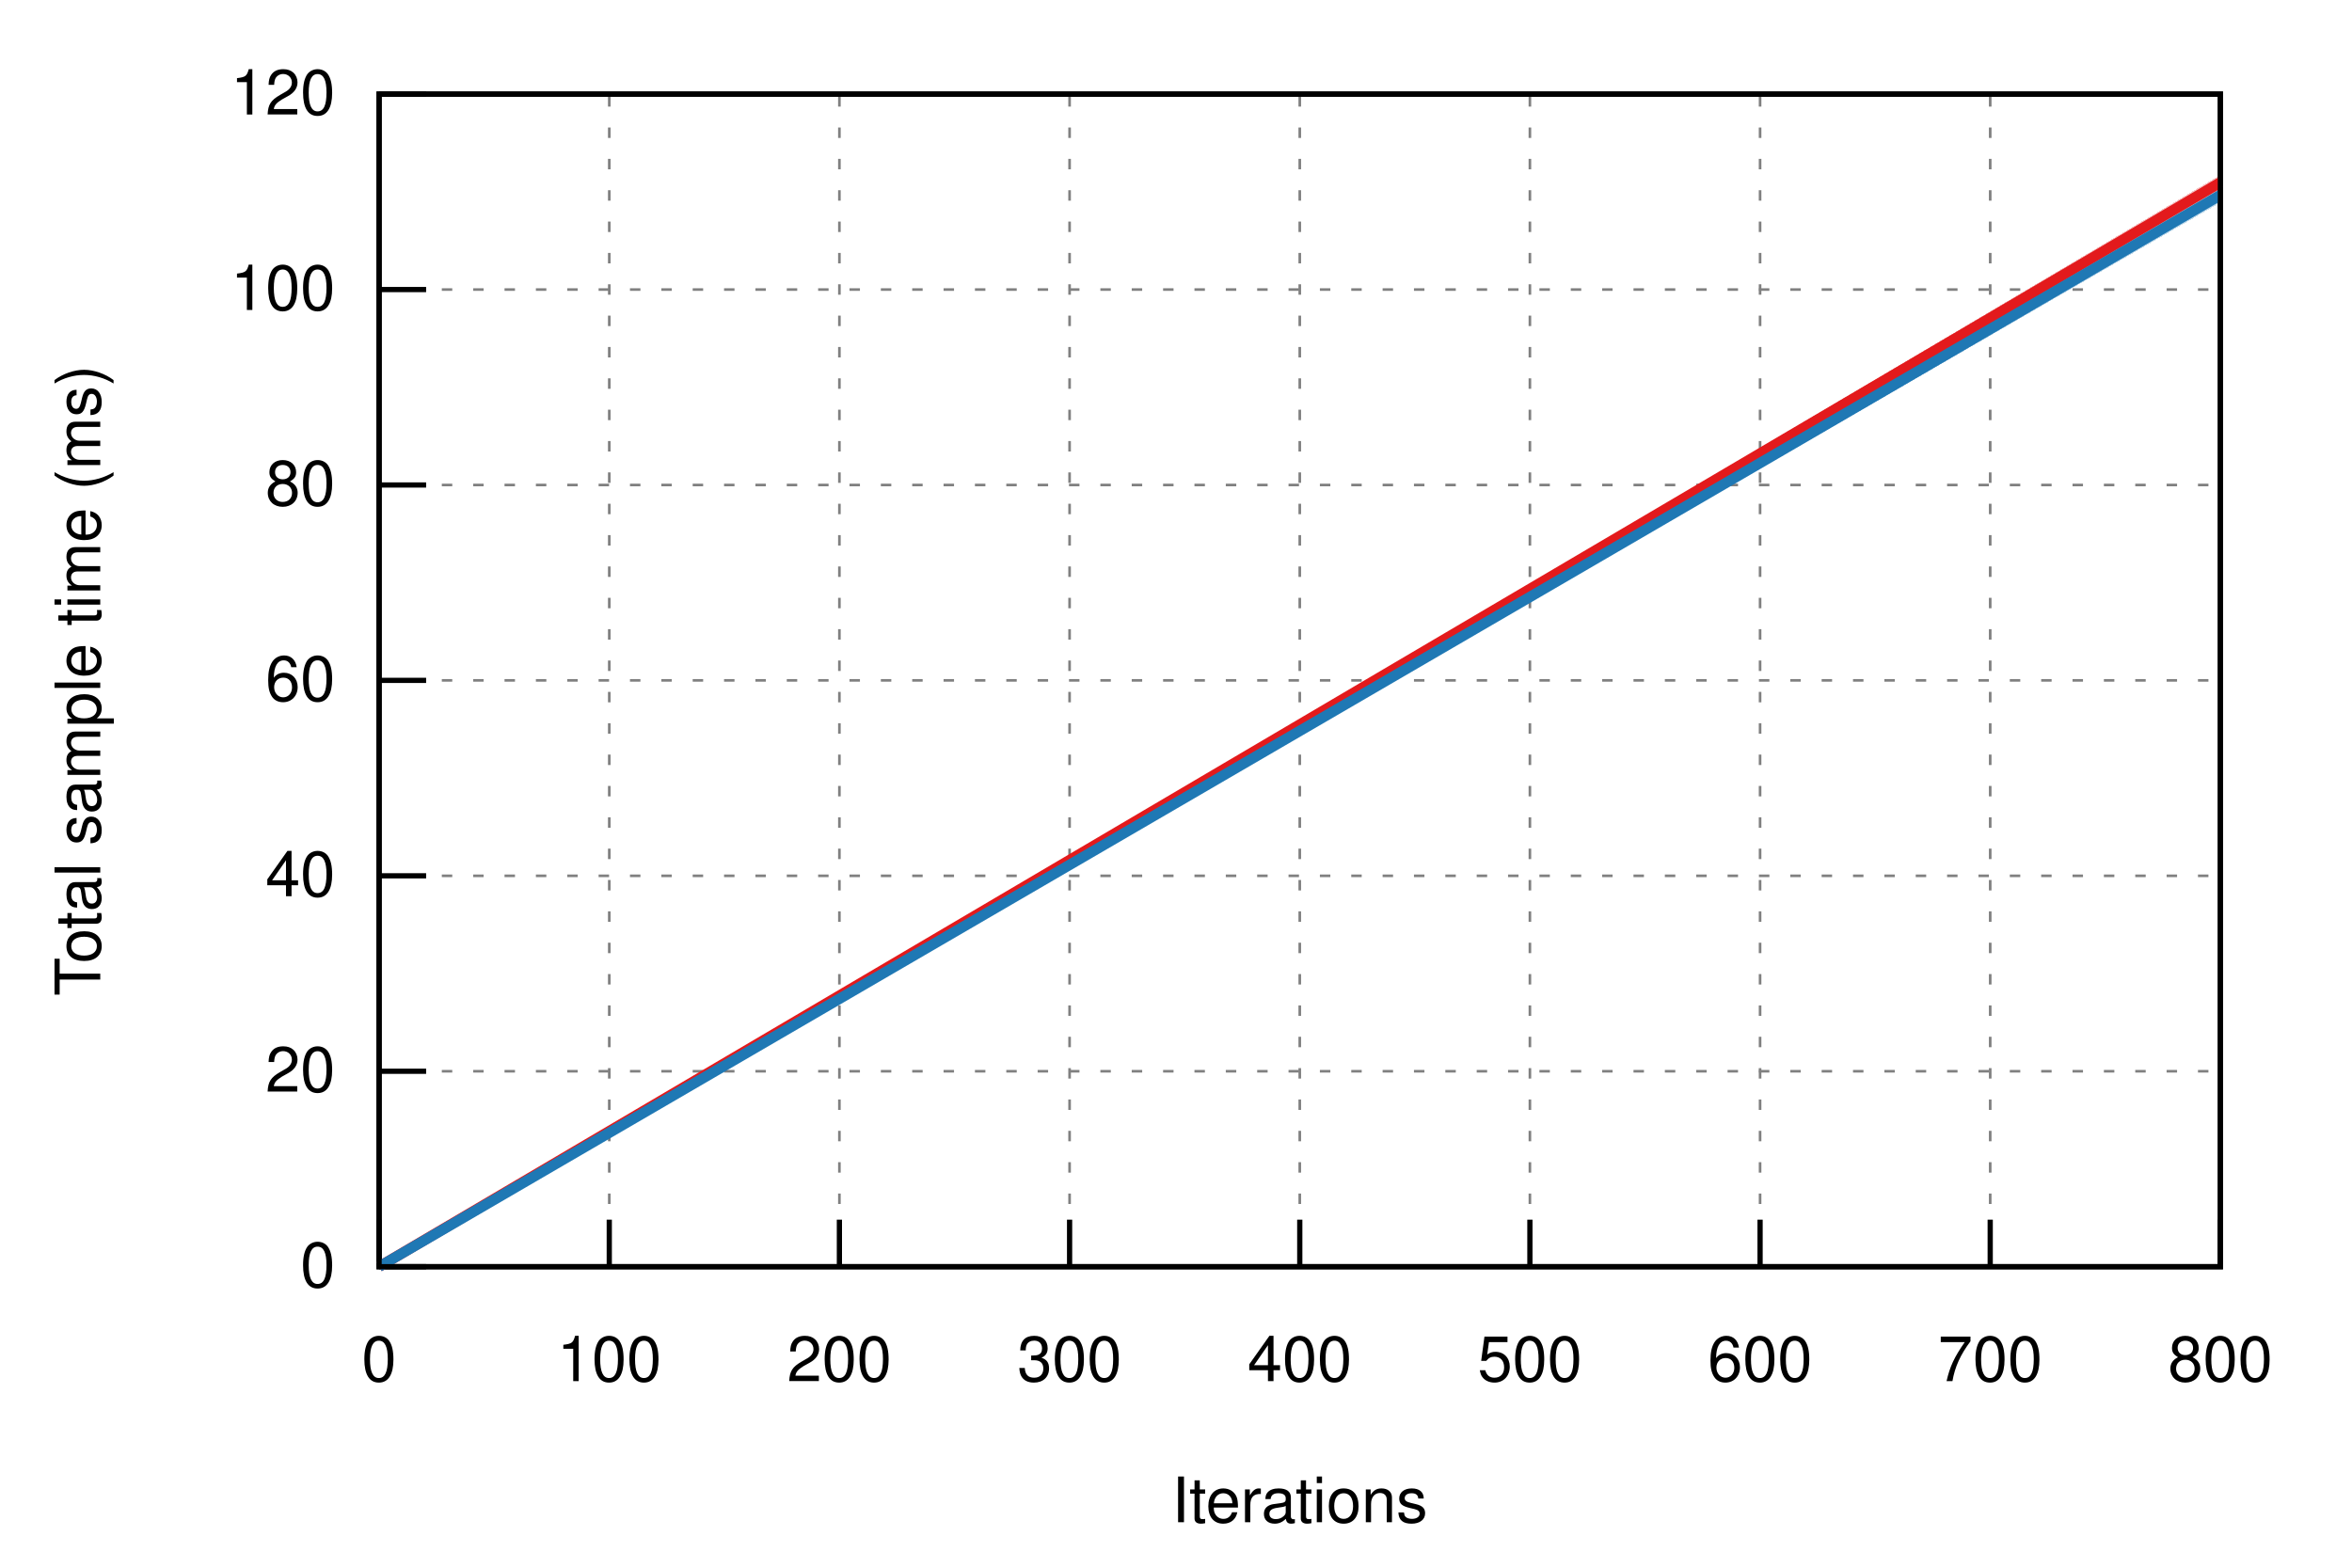
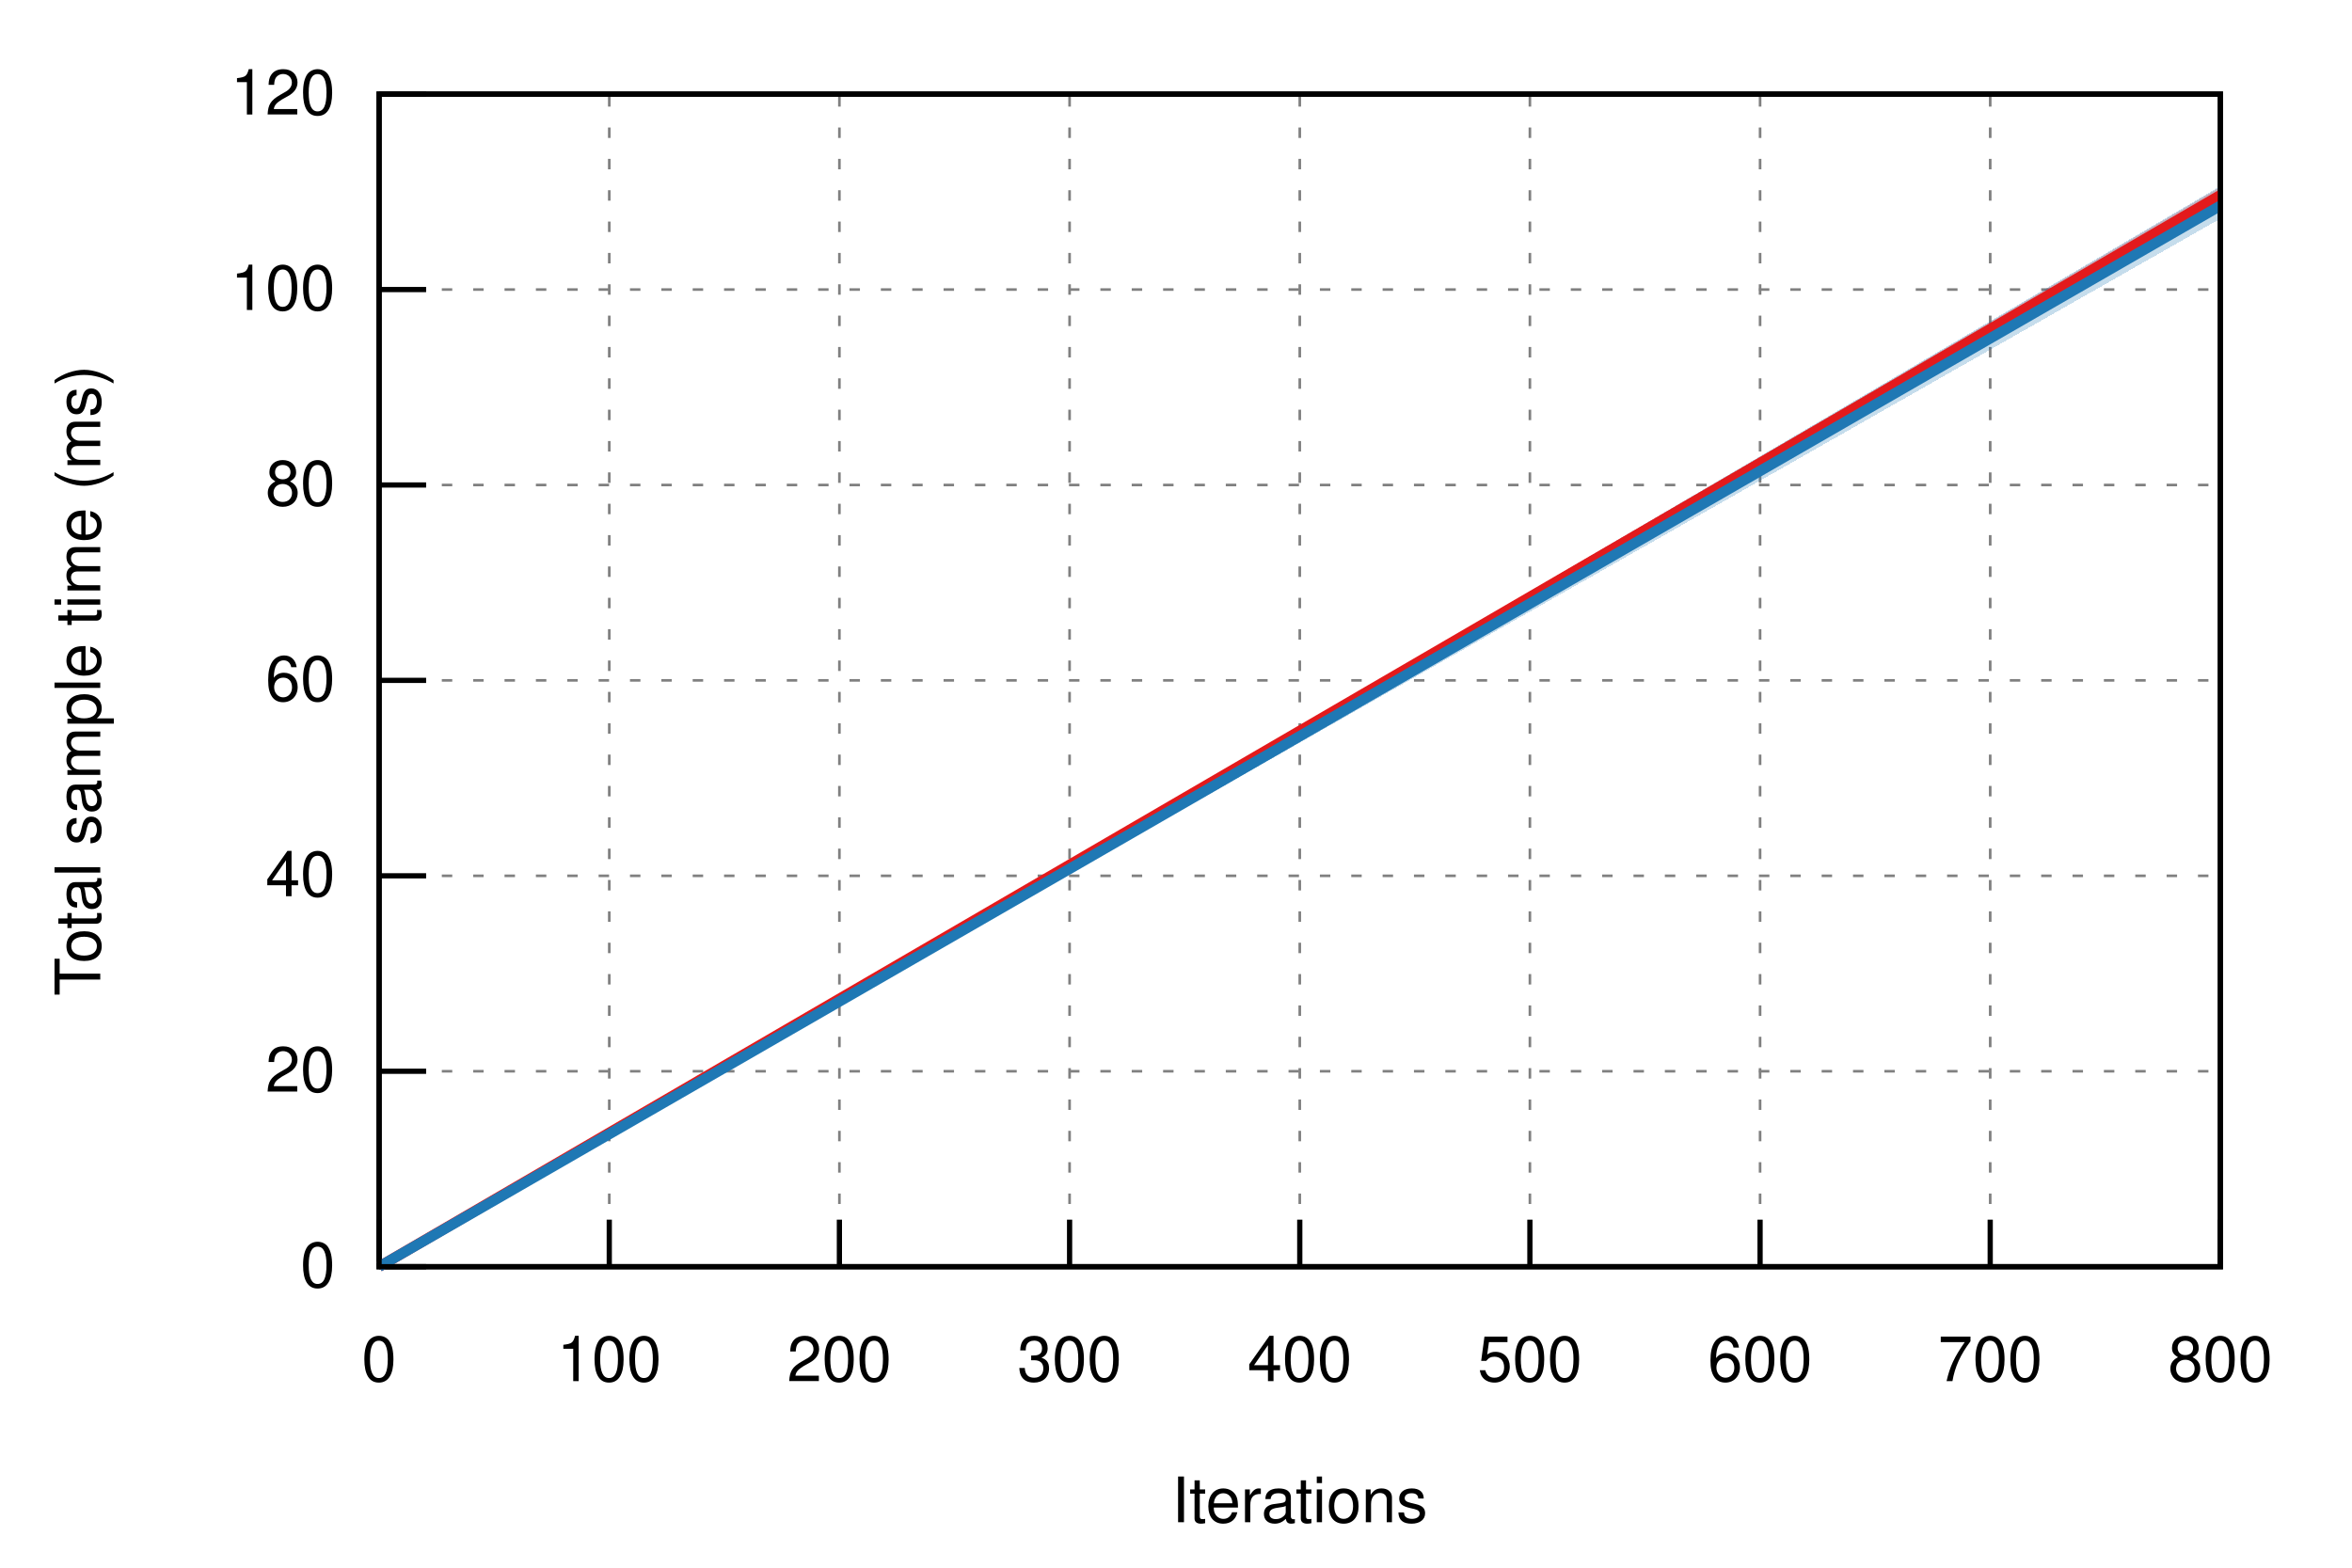
<svg xmlns="http://www.w3.org/2000/svg" xmlns:xlink="http://www.w3.org/1999/xlink" viewBox="0 0 450 300">
  <g id="gnuplot_canvas">
    <rect x="0" y="0" width="450" height="300" fill="none" />
    <defs>
      <circle id="gpDot" r="0.5" stroke-width="0.5" stroke="currentColor" />
      <path id="gpPt0" stroke-width="0.222" stroke="currentColor" d="M-1,0 h2 M0,-1 v2" />
      <path id="gpPt1" stroke-width="0.222" stroke="currentColor" d="M-1,-1 L1,1 M1,-1 L-1,1" />
      <path id="gpPt2" stroke-width="0.222" stroke="currentColor" d="M-1,0 L1,0 M0,-1 L0,1 M-1,-1 L1,1 M-1,1 L1,-1" />
      <rect id="gpPt3" stroke-width="0.222" stroke="currentColor" x="-1" y="-1" width="2" height="2" />
      <rect id="gpPt4" stroke-width="0.222" stroke="currentColor" fill="currentColor" x="-1" y="-1" width="2" height="2" />
      <circle id="gpPt5" stroke-width="0.222" stroke="currentColor" cx="0" cy="0" r="1" />
      <use xlink:href="#gpPt5" id="gpPt6" fill="currentColor" stroke="none" />
      <path id="gpPt7" stroke-width="0.222" stroke="currentColor" d="M0,-1.33 L-1.33,0.67 L1.33,0.67 z" />
      <use xlink:href="#gpPt7" id="gpPt8" fill="currentColor" stroke="none" />
      <use xlink:href="#gpPt7" id="gpPt9" stroke="currentColor" transform="rotate(180)" />
      <use xlink:href="#gpPt9" id="gpPt10" fill="currentColor" stroke="none" />
      <use xlink:href="#gpPt3" id="gpPt11" stroke="currentColor" transform="rotate(45)" />
      <use xlink:href="#gpPt11" id="gpPt12" fill="currentColor" stroke="none" />
      <path id="gpPt13" stroke-width="0.222" stroke="currentColor" d="M0,1.330 L1.265,0.411 L0.782,-1.067 L-0.782,-1.076 L-1.265,0.411 z" />
      <use xlink:href="#gpPt13" id="gpPt14" fill="currentColor" stroke="none" />
      <filter id="textbox" filterUnits="objectBoundingBox" x="0" y="0" height="1" width="1">
        <feFlood flood-color="white" flood-opacity="1" result="bgnd" />
        <feComposite in="SourceGraphic" in2="bgnd" operator="atop" />
      </filter>
      <filter id="greybox" filterUnits="objectBoundingBox" x="0" y="0" height="1" width="1">
        <feFlood flood-color="lightgrey" flood-opacity="1" result="grey" />
        <feComposite in="SourceGraphic" in2="grey" operator="atop" />
      </filter>
    </defs>
    <g fill="none" color="white" stroke="currentColor" stroke-width="1.00" stroke-linecap="butt" stroke-linejoin="miter">
</g>
    <g fill="none" color="black" stroke="currentColor" stroke-width="1.00" stroke-linecap="butt" stroke-linejoin="miter">
</g>
    <g fill="none" color="black" stroke="black" stroke-width="0.50" stroke-linecap="butt" stroke-linejoin="miter">
</g>
    <g fill="none" color="gray" stroke="currentColor" stroke-width="0.50" stroke-linecap="butt" stroke-linejoin="miter">
      <path stroke="gray" stroke-dasharray="2,4" class="gridline" d="M72.53,242.40 L424.82,242.40  " />
    </g>
    <g fill="none" color="gray" stroke="gray" stroke-width="1.00" stroke-linecap="butt" stroke-linejoin="miter">
</g>
    <g fill="none" color="black" stroke="currentColor" stroke-width="1.00" stroke-linecap="butt" stroke-linejoin="miter">
      <path stroke="black" d="M72.53,242.40 L81.53,242.40  " />
      <g transform="translate(64.14,246.30)" stroke="none" fill="black" font-family="Helvetica" font-size="12.00" text-anchor="end">
        <text>
          <tspan font-family="Helvetica"> 0</tspan>
        </text>
      </g>
    </g>
    <g fill="none" color="black" stroke="currentColor" stroke-width="1.00" stroke-linecap="butt" stroke-linejoin="miter">
</g>
    <g fill="none" color="black" stroke="black" stroke-width="0.50" stroke-linecap="butt" stroke-linejoin="miter">
</g>
    <g fill="none" color="gray" stroke="currentColor" stroke-width="0.50" stroke-linecap="butt" stroke-linejoin="miter">
      <path stroke="gray" stroke-dasharray="2,4" class="gridline" d="M72.53,205.00 L424.82,205.00  " />
    </g>
    <g fill="none" color="gray" stroke="gray" stroke-width="1.00" stroke-linecap="butt" stroke-linejoin="miter">
</g>
    <g fill="none" color="black" stroke="currentColor" stroke-width="1.00" stroke-linecap="butt" stroke-linejoin="miter">
      <path stroke="black" d="M72.53,205.00 L81.53,205.00  " />
      <g transform="translate(64.14,208.90)" stroke="none" fill="black" font-family="Helvetica" font-size="12.00" text-anchor="end">
        <text>
          <tspan font-family="Helvetica"> 20</tspan>
        </text>
      </g>
    </g>
    <g fill="none" color="black" stroke="currentColor" stroke-width="1.00" stroke-linecap="butt" stroke-linejoin="miter">
</g>
    <g fill="none" color="black" stroke="black" stroke-width="0.50" stroke-linecap="butt" stroke-linejoin="miter">
</g>
    <g fill="none" color="gray" stroke="currentColor" stroke-width="0.50" stroke-linecap="butt" stroke-linejoin="miter">
      <path stroke="gray" stroke-dasharray="2,4" class="gridline" d="M72.53,167.60 L424.82,167.60  " />
    </g>
    <g fill="none" color="gray" stroke="gray" stroke-width="1.00" stroke-linecap="butt" stroke-linejoin="miter">
</g>
    <g fill="none" color="black" stroke="currentColor" stroke-width="1.00" stroke-linecap="butt" stroke-linejoin="miter">
      <path stroke="black" d="M72.53,167.60 L81.53,167.60  " />
      <g transform="translate(64.14,171.50)" stroke="none" fill="black" font-family="Helvetica" font-size="12.00" text-anchor="end">
        <text>
          <tspan font-family="Helvetica"> 40</tspan>
        </text>
      </g>
    </g>
    <g fill="none" color="black" stroke="currentColor" stroke-width="1.00" stroke-linecap="butt" stroke-linejoin="miter">
</g>
    <g fill="none" color="black" stroke="black" stroke-width="0.50" stroke-linecap="butt" stroke-linejoin="miter">
</g>
    <g fill="none" color="gray" stroke="currentColor" stroke-width="0.50" stroke-linecap="butt" stroke-linejoin="miter">
      <path stroke="gray" stroke-dasharray="2,4" class="gridline" d="M72.53,130.20 L424.82,130.20  " />
    </g>
    <g fill="none" color="gray" stroke="gray" stroke-width="1.00" stroke-linecap="butt" stroke-linejoin="miter">
</g>
    <g fill="none" color="black" stroke="currentColor" stroke-width="1.00" stroke-linecap="butt" stroke-linejoin="miter">
      <path stroke="black" d="M72.53,130.20 L81.53,130.20  " />
      <g transform="translate(64.14,134.10)" stroke="none" fill="black" font-family="Helvetica" font-size="12.00" text-anchor="end">
        <text>
          <tspan font-family="Helvetica"> 60</tspan>
        </text>
      </g>
    </g>
    <g fill="none" color="black" stroke="currentColor" stroke-width="1.00" stroke-linecap="butt" stroke-linejoin="miter">
</g>
    <g fill="none" color="black" stroke="black" stroke-width="0.50" stroke-linecap="butt" stroke-linejoin="miter">
</g>
    <g fill="none" color="gray" stroke="currentColor" stroke-width="0.50" stroke-linecap="butt" stroke-linejoin="miter">
      <path stroke="gray" stroke-dasharray="2,4" class="gridline" d="M72.53,92.81 L424.82,92.81  " />
    </g>
    <g fill="none" color="gray" stroke="gray" stroke-width="1.00" stroke-linecap="butt" stroke-linejoin="miter">
</g>
    <g fill="none" color="black" stroke="currentColor" stroke-width="1.00" stroke-linecap="butt" stroke-linejoin="miter">
      <path stroke="black" d="M72.53,92.81 L81.53,92.81  " />
      <g transform="translate(64.14,96.71)" stroke="none" fill="black" font-family="Helvetica" font-size="12.00" text-anchor="end">
        <text>
          <tspan font-family="Helvetica"> 80</tspan>
        </text>
      </g>
    </g>
    <g fill="none" color="black" stroke="currentColor" stroke-width="1.00" stroke-linecap="butt" stroke-linejoin="miter">
</g>
    <g fill="none" color="black" stroke="black" stroke-width="0.50" stroke-linecap="butt" stroke-linejoin="miter">
</g>
    <g fill="none" color="gray" stroke="currentColor" stroke-width="0.50" stroke-linecap="butt" stroke-linejoin="miter">
      <path stroke="gray" stroke-dasharray="2,4" class="gridline" d="M72.53,55.41 L424.82,55.41  " />
    </g>
    <g fill="none" color="gray" stroke="gray" stroke-width="1.00" stroke-linecap="butt" stroke-linejoin="miter">
</g>
    <g fill="none" color="black" stroke="currentColor" stroke-width="1.00" stroke-linecap="butt" stroke-linejoin="miter">
      <path stroke="black" d="M72.53,55.41 L81.53,55.41  " />
      <g transform="translate(64.14,59.31)" stroke="none" fill="black" font-family="Helvetica" font-size="12.00" text-anchor="end">
        <text>
          <tspan font-family="Helvetica"> 100</tspan>
        </text>
      </g>
    </g>
    <g fill="none" color="black" stroke="currentColor" stroke-width="1.00" stroke-linecap="butt" stroke-linejoin="miter">
</g>
    <g fill="none" color="black" stroke="black" stroke-width="0.50" stroke-linecap="butt" stroke-linejoin="miter">
</g>
    <g fill="none" color="gray" stroke="currentColor" stroke-width="0.50" stroke-linecap="butt" stroke-linejoin="miter">
      <path stroke="gray" stroke-dasharray="2,4" class="gridline" d="M72.53,18.01 L424.82,18.01  " />
    </g>
    <g fill="none" color="gray" stroke="gray" stroke-width="1.00" stroke-linecap="butt" stroke-linejoin="miter">
</g>
    <g fill="none" color="black" stroke="currentColor" stroke-width="1.00" stroke-linecap="butt" stroke-linejoin="miter">
      <path stroke="black" d="M72.53,18.01 L81.53,18.01  " />
      <g transform="translate(64.14,21.91)" stroke="none" fill="black" font-family="Helvetica" font-size="12.00" text-anchor="end">
        <text>
          <tspan font-family="Helvetica"> 120</tspan>
        </text>
      </g>
    </g>
    <g fill="none" color="black" stroke="currentColor" stroke-width="1.00" stroke-linecap="butt" stroke-linejoin="miter">
</g>
    <g fill="none" color="black" stroke="black" stroke-width="0.50" stroke-linecap="butt" stroke-linejoin="miter">
</g>
    <g fill="none" color="gray" stroke="currentColor" stroke-width="0.50" stroke-linecap="butt" stroke-linejoin="miter">
      <path stroke="gray" stroke-dasharray="2,4" class="gridline" d="M72.53,242.40 L72.53,18.01  " />
    </g>
    <g fill="none" color="gray" stroke="gray" stroke-width="1.00" stroke-linecap="butt" stroke-linejoin="miter">
</g>
    <g fill="none" color="black" stroke="currentColor" stroke-width="1.00" stroke-linecap="butt" stroke-linejoin="miter">
      <path stroke="black" d="M72.53,242.40 L72.53,233.40  " />
      <g transform="translate(72.53,264.30)" stroke="none" fill="black" font-family="Helvetica" font-size="12.00" text-anchor="middle">
        <text>
          <tspan font-family="Helvetica"> 0</tspan>
        </text>
      </g>
    </g>
    <g fill="none" color="black" stroke="currentColor" stroke-width="1.00" stroke-linecap="butt" stroke-linejoin="miter">
</g>
    <g fill="none" color="black" stroke="black" stroke-width="0.50" stroke-linecap="butt" stroke-linejoin="miter">
</g>
    <g fill="none" color="gray" stroke="currentColor" stroke-width="0.50" stroke-linecap="butt" stroke-linejoin="miter">
      <path stroke="gray" stroke-dasharray="2,4" class="gridline" d="M116.57,242.40 L116.57,18.01  " />
    </g>
    <g fill="none" color="gray" stroke="gray" stroke-width="1.00" stroke-linecap="butt" stroke-linejoin="miter">
</g>
    <g fill="none" color="black" stroke="currentColor" stroke-width="1.00" stroke-linecap="butt" stroke-linejoin="miter">
      <path stroke="black" d="M116.57,242.40 L116.57,233.40  " />
      <g transform="translate(116.57,264.30)" stroke="none" fill="black" font-family="Helvetica" font-size="12.00" text-anchor="middle">
        <text>
          <tspan font-family="Helvetica"> 100</tspan>
        </text>
      </g>
    </g>
    <g fill="none" color="black" stroke="currentColor" stroke-width="1.00" stroke-linecap="butt" stroke-linejoin="miter">
</g>
    <g fill="none" color="black" stroke="black" stroke-width="0.50" stroke-linecap="butt" stroke-linejoin="miter">
</g>
    <g fill="none" color="gray" stroke="currentColor" stroke-width="0.50" stroke-linecap="butt" stroke-linejoin="miter">
      <path stroke="gray" stroke-dasharray="2,4" class="gridline" d="M160.60,242.40 L160.60,18.01  " />
    </g>
    <g fill="none" color="gray" stroke="gray" stroke-width="1.00" stroke-linecap="butt" stroke-linejoin="miter">
</g>
    <g fill="none" color="black" stroke="currentColor" stroke-width="1.00" stroke-linecap="butt" stroke-linejoin="miter">
      <path stroke="black" d="M160.60,242.40 L160.60,233.40  " />
      <g transform="translate(160.60,264.30)" stroke="none" fill="black" font-family="Helvetica" font-size="12.00" text-anchor="middle">
        <text>
          <tspan font-family="Helvetica"> 200</tspan>
        </text>
      </g>
    </g>
    <g fill="none" color="black" stroke="currentColor" stroke-width="1.00" stroke-linecap="butt" stroke-linejoin="miter">
</g>
    <g fill="none" color="black" stroke="black" stroke-width="0.50" stroke-linecap="butt" stroke-linejoin="miter">
</g>
    <g fill="none" color="gray" stroke="currentColor" stroke-width="0.50" stroke-linecap="butt" stroke-linejoin="miter">
      <path stroke="gray" stroke-dasharray="2,4" class="gridline" d="M204.64,242.40 L204.64,18.01  " />
    </g>
    <g fill="none" color="gray" stroke="gray" stroke-width="1.00" stroke-linecap="butt" stroke-linejoin="miter">
</g>
    <g fill="none" color="black" stroke="currentColor" stroke-width="1.00" stroke-linecap="butt" stroke-linejoin="miter">
      <path stroke="black" d="M204.64,242.40 L204.64,233.40  " />
      <g transform="translate(204.64,264.30)" stroke="none" fill="black" font-family="Helvetica" font-size="12.00" text-anchor="middle">
        <text>
          <tspan font-family="Helvetica"> 300</tspan>
        </text>
      </g>
    </g>
    <g fill="none" color="black" stroke="currentColor" stroke-width="1.00" stroke-linecap="butt" stroke-linejoin="miter">
</g>
    <g fill="none" color="black" stroke="black" stroke-width="0.50" stroke-linecap="butt" stroke-linejoin="miter">
</g>
    <g fill="none" color="gray" stroke="currentColor" stroke-width="0.50" stroke-linecap="butt" stroke-linejoin="miter">
      <path stroke="gray" stroke-dasharray="2,4" class="gridline" d="M248.68,242.40 L248.68,18.01  " />
    </g>
    <g fill="none" color="gray" stroke="gray" stroke-width="1.00" stroke-linecap="butt" stroke-linejoin="miter">
</g>
    <g fill="none" color="black" stroke="currentColor" stroke-width="1.00" stroke-linecap="butt" stroke-linejoin="miter">
      <path stroke="black" d="M248.68,242.40 L248.68,233.40  " />
      <g transform="translate(248.68,264.30)" stroke="none" fill="black" font-family="Helvetica" font-size="12.00" text-anchor="middle">
        <text>
          <tspan font-family="Helvetica"> 400</tspan>
        </text>
      </g>
    </g>
    <g fill="none" color="black" stroke="currentColor" stroke-width="1.00" stroke-linecap="butt" stroke-linejoin="miter">
</g>
    <g fill="none" color="black" stroke="black" stroke-width="0.50" stroke-linecap="butt" stroke-linejoin="miter">
</g>
    <g fill="none" color="gray" stroke="currentColor" stroke-width="0.50" stroke-linecap="butt" stroke-linejoin="miter">
      <path stroke="gray" stroke-dasharray="2,4" class="gridline" d="M292.71,242.40 L292.71,18.01  " />
    </g>
    <g fill="none" color="gray" stroke="gray" stroke-width="1.00" stroke-linecap="butt" stroke-linejoin="miter">
</g>
    <g fill="none" color="black" stroke="currentColor" stroke-width="1.00" stroke-linecap="butt" stroke-linejoin="miter">
      <path stroke="black" d="M292.71,242.40 L292.71,233.40  " />
      <g transform="translate(292.71,264.30)" stroke="none" fill="black" font-family="Helvetica" font-size="12.00" text-anchor="middle">
        <text>
          <tspan font-family="Helvetica"> 500</tspan>
        </text>
      </g>
    </g>
    <g fill="none" color="black" stroke="currentColor" stroke-width="1.00" stroke-linecap="butt" stroke-linejoin="miter">
</g>
    <g fill="none" color="black" stroke="black" stroke-width="0.50" stroke-linecap="butt" stroke-linejoin="miter">
</g>
    <g fill="none" color="gray" stroke="currentColor" stroke-width="0.50" stroke-linecap="butt" stroke-linejoin="miter">
      <path stroke="gray" stroke-dasharray="2,4" class="gridline" d="M336.75,242.40 L336.75,18.01  " />
    </g>
    <g fill="none" color="gray" stroke="gray" stroke-width="1.00" stroke-linecap="butt" stroke-linejoin="miter">
</g>
    <g fill="none" color="black" stroke="currentColor" stroke-width="1.00" stroke-linecap="butt" stroke-linejoin="miter">
      <path stroke="black" d="M336.75,242.40 L336.75,233.40  " />
      <g transform="translate(336.75,264.30)" stroke="none" fill="black" font-family="Helvetica" font-size="12.00" text-anchor="middle">
        <text>
          <tspan font-family="Helvetica"> 600</tspan>
        </text>
      </g>
    </g>
    <g fill="none" color="black" stroke="currentColor" stroke-width="1.00" stroke-linecap="butt" stroke-linejoin="miter">
</g>
    <g fill="none" color="black" stroke="black" stroke-width="0.50" stroke-linecap="butt" stroke-linejoin="miter">
</g>
    <g fill="none" color="gray" stroke="currentColor" stroke-width="0.50" stroke-linecap="butt" stroke-linejoin="miter">
      <path stroke="gray" stroke-dasharray="2,4" class="gridline" d="M380.78,242.40 L380.78,18.01  " />
    </g>
    <g fill="none" color="gray" stroke="gray" stroke-width="1.00" stroke-linecap="butt" stroke-linejoin="miter">
</g>
    <g fill="none" color="black" stroke="currentColor" stroke-width="1.00" stroke-linecap="butt" stroke-linejoin="miter">
      <path stroke="black" d="M380.78,242.40 L380.78,233.40  " />
      <g transform="translate(380.78,264.30)" stroke="none" fill="black" font-family="Helvetica" font-size="12.00" text-anchor="middle">
        <text>
          <tspan font-family="Helvetica"> 700</tspan>
        </text>
      </g>
    </g>
    <g fill="none" color="black" stroke="currentColor" stroke-width="1.00" stroke-linecap="butt" stroke-linejoin="miter">
</g>
    <g fill="none" color="black" stroke="black" stroke-width="0.50" stroke-linecap="butt" stroke-linejoin="miter">
</g>
    <g fill="none" color="gray" stroke="currentColor" stroke-width="0.50" stroke-linecap="butt" stroke-linejoin="miter">
      <path stroke="gray" stroke-dasharray="2,4" class="gridline" d="M424.82,242.40 L424.82,18.01  " />
    </g>
    <g fill="none" color="gray" stroke="gray" stroke-width="1.00" stroke-linecap="butt" stroke-linejoin="miter">
</g>
    <g fill="none" color="black" stroke="currentColor" stroke-width="1.00" stroke-linecap="butt" stroke-linejoin="miter">
      <path stroke="black" d="M424.82,242.40 L424.82,233.40  " />
      <g transform="translate(424.82,264.30)" stroke="none" fill="black" font-family="Helvetica" font-size="12.00" text-anchor="middle">
        <text>
          <tspan font-family="Helvetica"> 800</tspan>
        </text>
      </g>
    </g>
    <g fill="none" color="black" stroke="currentColor" stroke-width="1.00" stroke-linecap="butt" stroke-linejoin="miter">
</g>
    <g fill="none" color="black" stroke="currentColor" stroke-width="1.00" stroke-linecap="butt" stroke-linejoin="miter">
      <path stroke="black" d="M72.53,18.01 L72.53,242.40 L424.82,242.40 L424.82,18.01 L72.53,18.01 Z  " />
    </g>
    <g fill="none" color="black" stroke="currentColor" stroke-width="1.00" stroke-linecap="butt" stroke-linejoin="miter">
</g>
    <g id="gnuplot_plot_1" fill="none">
      <g fill="none" color="black" stroke="currentColor" stroke-width="1.00" stroke-linecap="butt" stroke-linejoin="miter">
        <g stroke="none" shape-rendering="crispEdges">
          <polygon fill="rgb(227,  26,  28)" fill-opacity="0.25" points="72.53,242.40 72.53,242.40 72.53,242.40 " />
-           <polygon fill="rgb(227,  26,  28)" fill-opacity="0.25" points="72.53,242.40 424.82,36.25 424.82,33.46 " />
+           <polygon fill="rgb(227,  26,  28)" fill-opacity="0.25" points="72.53,242.40 424.82,38.77 424.82,35.77 " />
        </g>
      </g>
    </g>
    <g id="gnuplot_plot_2" fill="none">
      <g fill="none" color="black" stroke="currentColor" stroke-width="1.00" stroke-linecap="butt" stroke-linejoin="miter">
        <g stroke="none" shape-rendering="crispEdges">
          <polygon fill="rgb( 31, 120, 180)" fill-opacity="0.25" points="72.53,242.40 72.53,242.40 72.53,242.40 " />
-           <polygon fill="rgb( 31, 120, 180)" fill-opacity="0.25" points="72.53,242.40 424.82,38.77 424.82,35.77 " />
+           <polygon fill="rgb( 31, 120, 180)" fill-opacity="0.25" points="72.53,242.40 424.82,41.84 424.82,35.60 " />
        </g>
      </g>
    </g>
    <g id="gnuplot_plot_3">
      <g fill="none" color="white" stroke="rgb( 31, 120, 180)" stroke-width="2.00" stroke-linecap="butt" stroke-linejoin="miter">
</g>
      <g fill="none" color="black" stroke="currentColor" stroke-width="2.00" stroke-linecap="butt" stroke-linejoin="miter">
-         <path stroke="rgb(227,  26,  28)" d="M72.53,242.40 L424.82,34.90  " />
+         <path stroke="rgb(227,  26,  28)" d="M72.53,242.40 L424.82,37.34  " />
      </g>
    </g>
    <g id="gnuplot_plot_4">
      <g fill="none" color="black" stroke="currentColor" stroke-width="2.00" stroke-linecap="butt" stroke-linejoin="miter">
-         <path stroke="rgb( 31, 120, 180)" d="M72.53,242.40 L424.82,37.34  " />
+         <path stroke="rgb( 31, 120, 180)" d="M72.53,242.40 L424.82,39.36  " />
      </g>
    </g>
    <g fill="none" color="black" stroke="currentColor" stroke-width="2.00" stroke-linecap="butt" stroke-linejoin="miter">
</g>
    <g fill="none" color="black" stroke="black" stroke-width="1.00" stroke-linecap="butt" stroke-linejoin="miter">
</g>
    <g fill="none" color="black" stroke="currentColor" stroke-width="1.00" stroke-linecap="butt" stroke-linejoin="miter">
      <path stroke="black" d="M72.53,18.01 L72.53,242.40 L424.82,242.40 L424.82,18.01 L72.53,18.01 Z  " />
      <g transform="translate(19.18,130.21) rotate(270.00)" stroke="none" fill="black" font-family="Helvetica" font-size="12.00" text-anchor="middle">
        <text>
          <tspan font-family="Helvetica">Total sample time (ms)</tspan>
        </text>
      </g>
    </g>
    <g fill="none" color="black" stroke="currentColor" stroke-width="1.00" stroke-linecap="butt" stroke-linejoin="miter">
      <g transform="translate(248.67,291.30)" stroke="none" fill="black" font-family="Helvetica" font-size="12.00" text-anchor="middle">
        <text>
          <tspan font-family="Helvetica">Iterations</tspan>
        </text>
      </g>
    </g>
    <g fill="none" color="black" stroke="currentColor" stroke-width="1.00" stroke-linecap="butt" stroke-linejoin="miter">
</g>
    <g fill="none" color="black" stroke="currentColor" stroke-width="1.00" stroke-linecap="butt" stroke-linejoin="miter">
</g>
  </g>
</svg>
